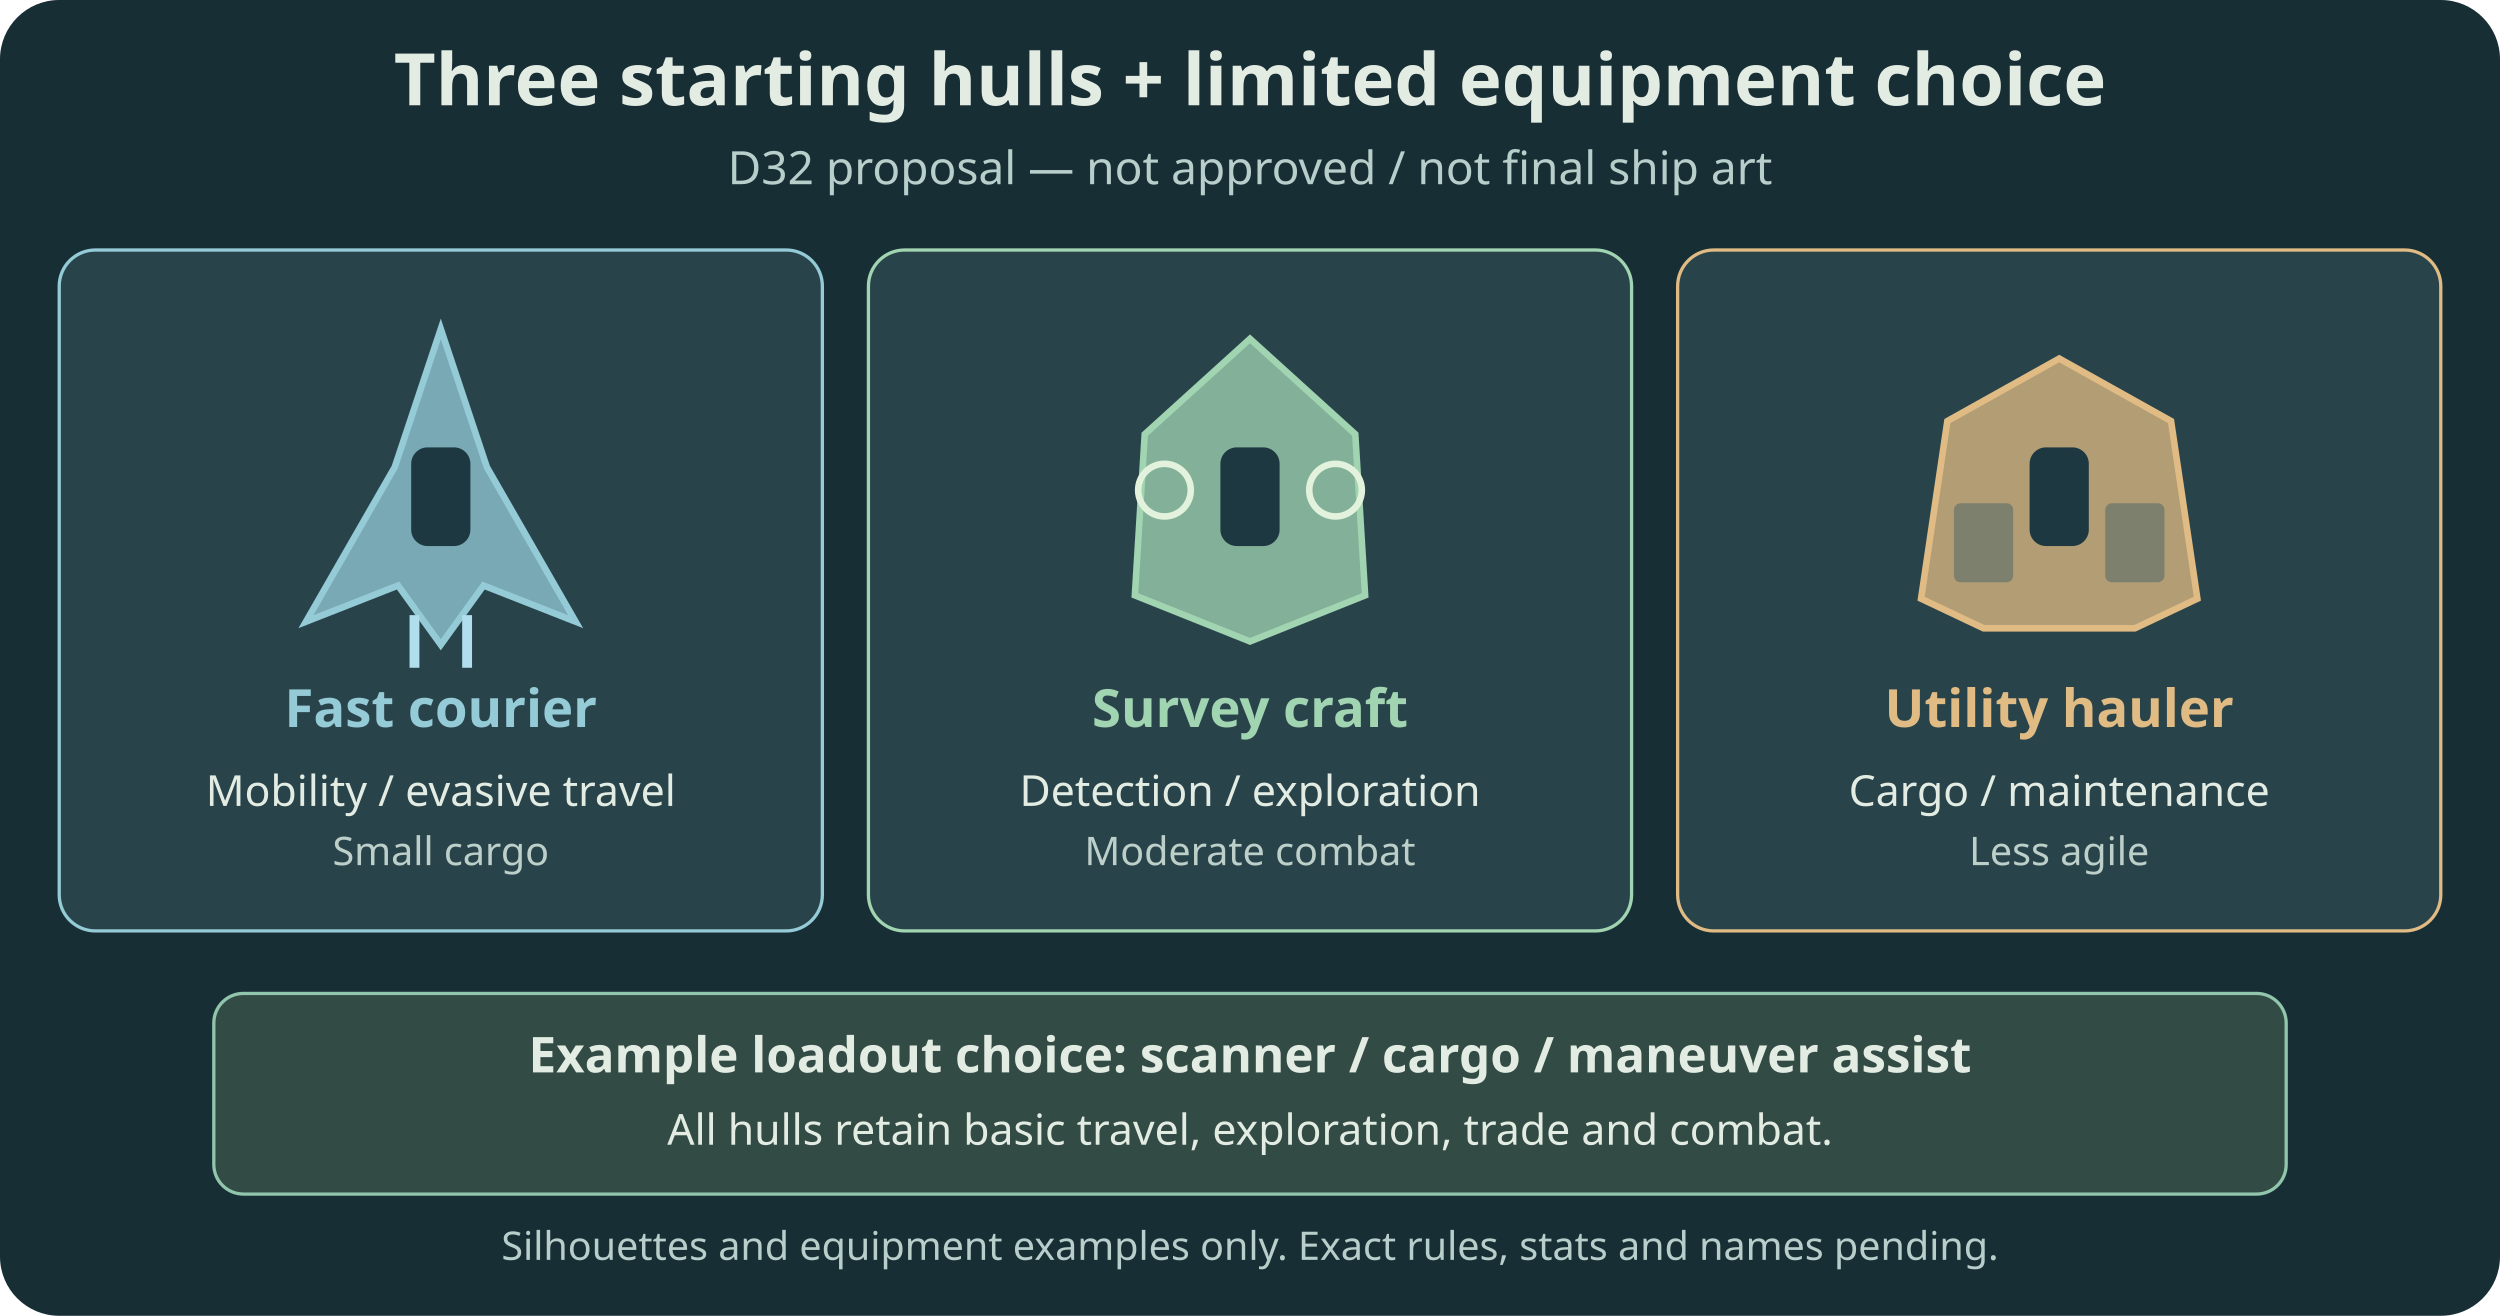
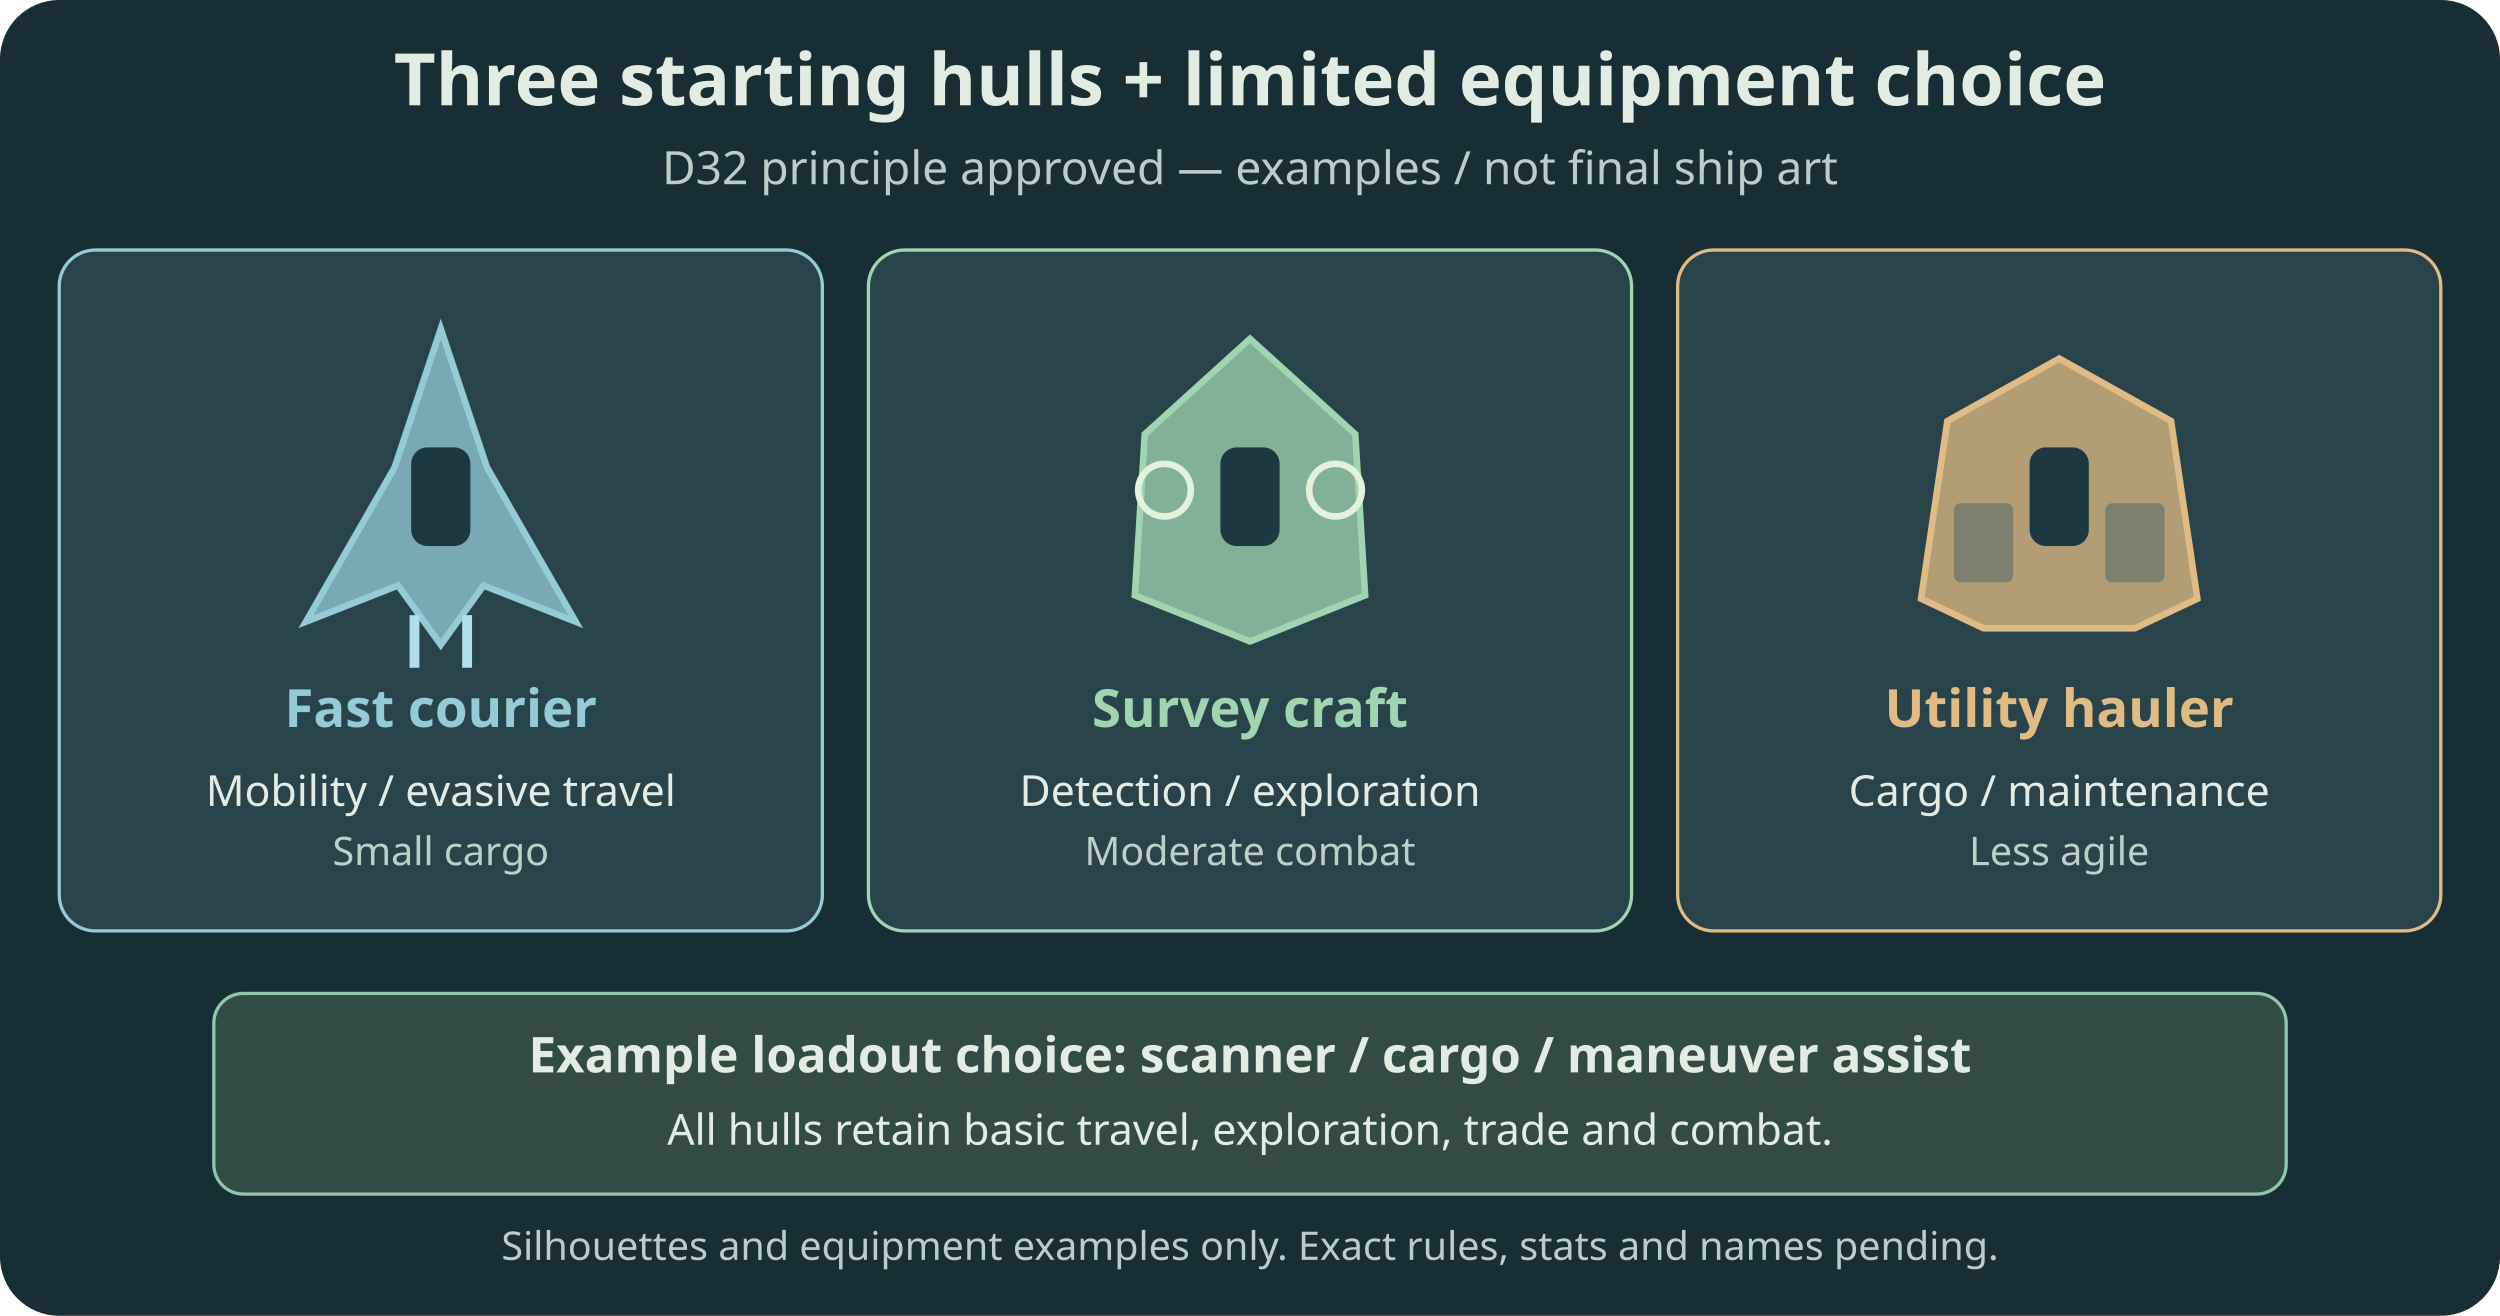
<svg xmlns="http://www.w3.org/2000/svg" viewBox="0 0 760 400" role="img">
  <rect width="760" height="400" rx="18" fill="#182e35" />
  <g font-family="sans-serif" fill="#e3ece3">
    <text x="380" y="32" text-anchor="middle" font-size="22" font-weight="bold">Three starting hulls + limited equipment choice</text>
-     <text x="380" y="56" text-anchor="middle" font-size="14" fill="#b7ceca">D32 proposal — not approved / not final ship art</text>
+     <text x="380" y="56" text-anchor="middle" font-size="14" fill="#b7ceca">D32 principle approved — examples / not final ship art</text>
    <rect x="18" y="76" width="232" height="207" rx="11" fill="#29434b" stroke="#94cbd7" />
    <g transform="translate(134 151)">
      <path d="M0 -51L14 -9L41 38L13 27L0 45L-13 27L-41 38L-14 -9Z" fill="#94cbd7" fill-opacity=".75" stroke="#94cbd7" stroke-width="2" />
      <rect x="-9" y="-15" width="18" height="30" rx="5" fill="#1e3841" />
      <path d="M-8 36V52M8 36V52" stroke="#b1deed" stroke-width="3" />
    </g>
    <text x="134" y="221" text-anchor="middle" font-size="16" font-weight="bold" fill="#94cbd7">Fast courier</text>
    <text x="134" y="245" text-anchor="middle" font-size="13">Mobility / evasive travel</text>
    <text x="134" y="263" text-anchor="middle" font-size="12" fill="#bdcfc9">Small cargo</text>
    <rect x="264" y="76" width="232" height="207" rx="11" fill="#29434b" stroke="#a1d4b1" />
    <g transform="translate(380 151)">
      <path d="M0 -48L32 -19L35 30L0 44L-35 30L-32 -19Z" fill="#a1d4b1" fill-opacity=".75" stroke="#a1d4b1" stroke-width="2" />
      <rect x="-9" y="-15" width="18" height="30" rx="5" fill="#1e3841" />
      <circle cx="26" cy="-2" r="8" fill="none" stroke="#e2f2dc" stroke-width="2" />
      <circle cx="-26" cy="-2" r="8" fill="none" stroke="#e2f2dc" stroke-width="2" />
    </g>
    <text x="380" y="221" text-anchor="middle" font-size="16" font-weight="bold" fill="#a1d4b1">Survey craft</text>
    <text x="380" y="245" text-anchor="middle" font-size="13">Detection / exploration</text>
    <text x="380" y="263" text-anchor="middle" font-size="12" fill="#bdcfc9">Moderate combat</text>
    <rect x="510" y="76" width="232" height="207" rx="11" fill="#29434b" stroke="#e0bb83" />
    <g transform="translate(626 151)">
      <path d="M0 -42L34 -23L42 31L23 40L-23 40L-42 31L-34 -23Z" fill="#e0bb83" fill-opacity=".75" stroke="#e0bb83" stroke-width="2" />
      <rect x="-9" y="-15" width="18" height="30" rx="5" fill="#1e3841" />
      <rect x="-32" y="2" width="18" height="24" rx="2" fill="#7d806d" />
      <rect x="14" y="2" width="18" height="24" rx="2" fill="#7d806d" />
    </g>
    <text x="626" y="221" text-anchor="middle" font-size="16" font-weight="bold" fill="#e0bb83">Utility hauler</text>
    <text x="626" y="245" text-anchor="middle" font-size="13">Cargo / maintenance</text>
    <text x="626" y="263" text-anchor="middle" font-size="12" fill="#bdcfc9">Less agile</text>
    <rect x="65" y="302" width="630" height="61" rx="9" fill="#334b45" stroke="#91c5ac" />
    <text x="380" y="326" font-size="15" font-weight="bold" text-anchor="middle">Example loadout choice: scanner / cargo / maneuver assist</text>
    <text x="380" y="348" font-size="13" text-anchor="middle">All hulls retain basic travel, exploration, trade and combat.</text>
    <text x="380" y="383" text-anchor="middle" font-size="12" fill="#b8ceca">Silhouettes and equipment examples only. Exact rules, stats and names pending.</text>
  </g>
</svg>
